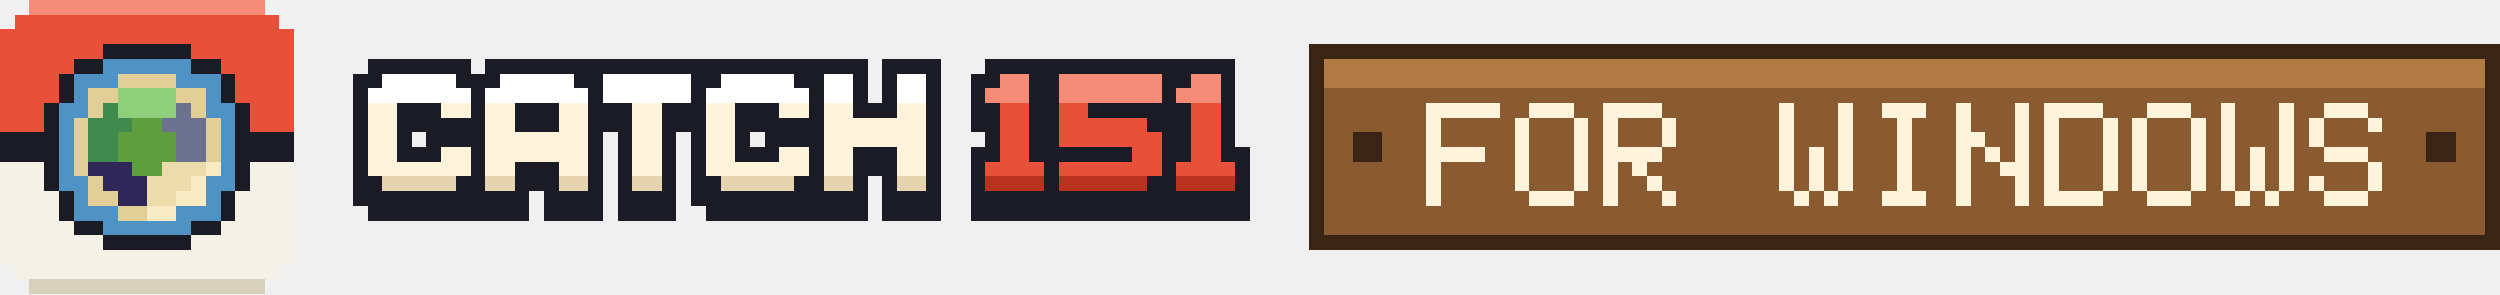
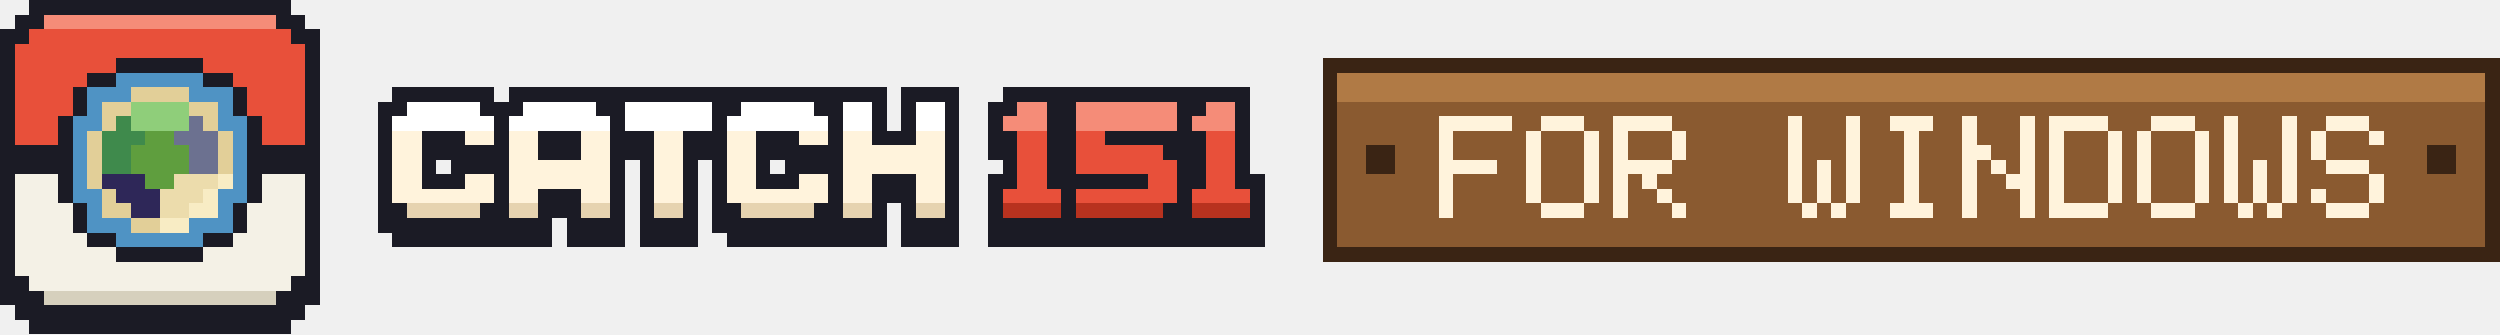
- <svg xmlns="http://www.w3.org/2000/svg" viewBox="0 0 170 20" width="170" height="20" shape-rendering="crispEdges">
-   <path fill="#f58c78" d="M2 0h16v1h-16zM68 5h2v1h-2zM72 5h7v1h-7zM81 5h2v1h-2zM67 6h3v1h-3zM72 6h7v1h-7zM80 6h3v1h-3z" />
-   <path fill="#e8503a" d="M1 1h18v1h-18zM0 2h20v1h-20zM0 3h7v1h-7zM13 3h7v1h-7zM0 4h5v1h-5zM15 4h5v1h-5zM0 5h4v1h-4zM16 5h4v1h-4zM0 6h4v1h-4zM16 6h4v1h-4zM0 7h3v1h-3zM17 7h3v1h-3zM68 7h2v1h-2zM72 7h2v1h-2zM81 7h2v1h-2zM0 8h3v1h-3zM17 8h3v1h-3zM68 8h2v1h-2zM72 8h6v1h-6zM81 8h2v1h-2zM68 9h2v1h-2zM72 9h7v1h-7zM81 9h2v1h-2zM68 10h2v1h-2zM77 10h2v1h-2zM81 10h2v1h-2zM67 11h4v1h-4zM72 11h7v1h-7zM80 11h4v1h-4z" />
-   <path fill="#1b1b25" d="M7 3h6v1h-6zM5 4h2v1h-2zM13 4h2v1h-2zM25 4h7v1h-7zM33 4h26v1h-26zM60 4h4v1h-4zM67 4h17v1h-17zM4 5h1v1h-1zM15 5h1v1h-1zM24 5h2v1h-2zM31 5h3v1h-3zM39 5h2v1h-2zM47 5h2v1h-2zM54 5h2v1h-2zM58 5h1v1h-1zM60 5h1v1h-1zM63 5h1v1h-1zM66 5h2v1h-2zM70 5h2v1h-2zM79 5h2v1h-2zM83 5h1v1h-1zM4 6h1v1h-1zM15 6h1v1h-1zM24 6h1v1h-1zM32 6h1v1h-1zM40 6h1v1h-1zM47 6h1v1h-1zM55 6h1v1h-1zM58 6h1v1h-1zM60 6h1v1h-1zM63 6h1v1h-1zM66 6h1v1h-1zM70 6h2v1h-2zM79 6h1v1h-1zM83 6h1v1h-1zM3 7h1v1h-1zM16 7h1v1h-1zM24 7h1v1h-1zM27 7h3v1h-3zM32 7h1v1h-1zM35 7h3v1h-3zM40 7h3v1h-3zM45 7h3v1h-3zM50 7h3v1h-3zM55 7h1v1h-1zM58 7h3v1h-3zM63 7h1v1h-1zM66 7h2v1h-2zM70 7h2v1h-2zM74 7h7v1h-7zM83 7h1v1h-1zM3 8h1v1h-1zM16 8h1v1h-1zM24 8h1v1h-1zM27 8h6v1h-6zM35 8h3v1h-3zM40 8h3v1h-3zM45 8h3v1h-3zM50 8h6v1h-6zM63 8h1v1h-1zM66 8h2v1h-2zM70 8h2v1h-2zM78 8h3v1h-3zM83 8h1v1h-1zM0 9h4v1h-4zM16 9h4v1h-4zM24 9h1v1h-1zM27 9h1v1h-1zM29 9h4v1h-4zM40 9h1v1h-1zM42 9h1v1h-1zM45 9h1v1h-1zM47 9h1v1h-1zM50 9h1v1h-1zM52 9h4v1h-4zM63 9h1v1h-1zM67 9h1v1h-1zM70 9h2v1h-2zM79 9h2v1h-2zM83 9h1v1h-1zM0 10h4v1h-4zM16 10h4v1h-4zM24 10h1v1h-1zM27 10h3v1h-3zM32 10h1v1h-1zM40 10h1v1h-1zM42 10h1v1h-1zM45 10h1v1h-1zM47 10h1v1h-1zM50 10h3v1h-3zM55 10h1v1h-1zM58 10h3v1h-3zM63 10h1v1h-1zM66 10h2v1h-2zM70 10h7v1h-7zM79 10h2v1h-2zM83 10h2v1h-2zM3 11h1v1h-1zM16 11h1v1h-1zM24 11h1v1h-1zM32 11h1v1h-1zM35 11h3v1h-3zM40 11h1v1h-1zM42 11h1v1h-1zM45 11h1v1h-1zM47 11h1v1h-1zM55 11h1v1h-1zM58 11h3v1h-3zM63 11h1v1h-1zM66 11h1v1h-1zM71 11h1v1h-1zM79 11h1v1h-1zM84 11h1v1h-1zM3 12h1v1h-1zM16 12h1v1h-1zM24 12h2v1h-2zM31 12h2v1h-2zM35 12h3v1h-3zM40 12h1v1h-1zM42 12h1v1h-1zM45 12h1v1h-1zM47 12h2v1h-2zM54 12h2v1h-2zM58 12h1v1h-1zM60 12h1v1h-1zM63 12h1v1h-1zM66 12h1v1h-1zM71 12h1v1h-1zM78 12h2v1h-2zM84 12h1v1h-1zM4 13h1v1h-1zM15 13h1v1h-1zM24 13h12v1h-12zM37 13h4v1h-4zM42 13h4v1h-4zM47 13h12v1h-12zM60 13h4v1h-4zM66 13h19v1h-19zM4 14h1v1h-1zM15 14h1v1h-1zM25 14h11v1h-11zM37 14h4v1h-4zM42 14h4v1h-4zM48 14h11v1h-11zM60 14h4v1h-4zM66 14h19v1h-19zM5 15h2v1h-2zM13 15h2v1h-2zM7 16h6v1h-6z" />
-   <path fill="#3a2414" d="M89 3h81v1h-81zM89 4h1v1h-1zM169 4h1v1h-1zM89 5h1v1h-1zM169 5h1v1h-1zM89 6h1v1h-1zM169 6h1v1h-1zM89 7h1v1h-1zM169 7h1v1h-1zM89 8h1v1h-1zM169 8h1v1h-1zM89 9h1v1h-1zM92 9h2v1h-2zM165 9h2v1h-2zM169 9h1v1h-1zM89 10h1v1h-1zM92 10h2v1h-2zM165 10h2v1h-2zM169 10h1v1h-1zM89 11h1v1h-1zM169 11h1v1h-1zM89 12h1v1h-1zM169 12h1v1h-1zM89 13h1v1h-1zM169 13h1v1h-1zM89 14h1v1h-1zM169 14h1v1h-1zM89 15h1v1h-1zM169 15h1v1h-1zM89 16h81v1h-81z" />
-   <path fill="#4f93c4" d="M7 4h6v1h-6zM5 5h3v1h-3zM12 5h3v1h-3zM5 6h1v1h-1zM14 6h1v1h-1zM4 7h2v1h-2zM14 7h2v1h-2zM4 8h1v1h-1zM15 8h1v1h-1zM4 9h1v1h-1zM15 9h1v1h-1zM4 10h1v1h-1zM15 10h1v1h-1zM4 11h1v1h-1zM15 11h1v1h-1zM4 12h2v1h-2zM14 12h2v1h-2zM5 13h1v1h-1zM14 13h1v1h-1zM5 14h3v1h-3zM12 14h3v1h-3zM7 15h6v1h-6z" />
-   <path fill="#b07a45" d="M90 4h79v1h-79zM90 5h79v1h-79z" />
-   <path fill="#e2cf98" d="M8 5h4v1h-4zM6 6h2v1h-2zM12 6h2v1h-2zM6 7h1v1h-1zM13 7h1v1h-1zM5 8h1v1h-1zM14 8h1v1h-1zM5 9h1v1h-1zM14 9h1v1h-1zM5 10h1v1h-1zM14 10h1v1h-1zM5 11h1v1h-1zM6 12h1v1h-1zM6 13h2v1h-2zM8 14h2v1h-2z" />
-   <path fill="#ffffff" d="M26 5h5v1h-5zM34 5h5v1h-5zM41 5h6v1h-6zM49 5h5v1h-5zM56 5h2v1h-2zM61 5h2v1h-2zM25 6h7v1h-7zM33 6h7v1h-7zM41 6h6v1h-6zM48 6h7v1h-7zM56 6h2v1h-2zM61 6h2v1h-2z" />
-   <path fill="#8fce7a" d="M8 6h4v1h-4zM8 7h4v1h-4z" />
-   <path fill="#8a5a30" d="M90 6h79v1h-79zM90 7h7v1h-7zM102 7h2v1h-2zM107 7h2v1h-2zM113 7h8v1h-8zM122 7h3v1h-3zM126 7h2v1h-2zM131 7h2v1h-2zM134 7h3v1h-3zM138 7h1v1h-1zM143 7h3v1h-3zM149 7h2v1h-2zM152 7h3v1h-3zM156 7h2v1h-2zM161 7h8v1h-8zM90 8h7v1h-7zM98 8h5v1h-5zM104 8h3v1h-3zM108 8h1v1h-1zM110 8h3v1h-3zM114 8h7v1h-7zM122 8h3v1h-3zM126 8h3v1h-3zM130 8h3v1h-3zM134 8h3v1h-3zM138 8h1v1h-1zM140 8h3v1h-3zM144 8h1v1h-1zM146 8h3v1h-3zM150 8h1v1h-1zM152 8h3v1h-3zM156 8h1v1h-1zM158 8h3v1h-3zM162 8h7v1h-7zM90 9h2v1h-2zM94 9h3v1h-3zM98 9h5v1h-5zM104 9h3v1h-3zM108 9h1v1h-1zM110 9h3v1h-3zM114 9h7v1h-7zM122 9h3v1h-3zM126 9h3v1h-3zM130 9h3v1h-3zM135 9h2v1h-2zM138 9h1v1h-1zM140 9h3v1h-3zM144 9h1v1h-1zM146 9h3v1h-3zM150 9h1v1h-1zM152 9h3v1h-3zM156 9h1v1h-1zM158 9h7v1h-7zM167 9h2v1h-2zM90 10h2v1h-2zM94 10h3v1h-3zM101 10h2v1h-2zM104 10h3v1h-3zM108 10h1v1h-1zM113 10h8v1h-8zM122 10h1v1h-1zM124 10h1v1h-1zM126 10h3v1h-3zM130 10h3v1h-3zM134 10h1v1h-1zM136 10h1v1h-1zM138 10h1v1h-1zM140 10h3v1h-3zM144 10h1v1h-1zM146 10h3v1h-3zM150 10h1v1h-1zM152 10h1v1h-1zM154 10h1v1h-1zM156 10h2v1h-2zM161 10h4v1h-4zM167 10h2v1h-2zM90 11h7v1h-7zM98 11h5v1h-5zM104 11h3v1h-3zM108 11h1v1h-1zM110 11h1v1h-1zM112 11h9v1h-9zM122 11h1v1h-1zM124 11h1v1h-1zM126 11h3v1h-3zM130 11h3v1h-3zM134 11h2v1h-2zM138 11h1v1h-1zM140 11h3v1h-3zM144 11h1v1h-1zM146 11h3v1h-3zM150 11h1v1h-1zM152 11h1v1h-1zM154 11h1v1h-1zM156 11h5v1h-5zM162 11h7v1h-7zM90 12h7v1h-7zM98 12h5v1h-5zM104 12h3v1h-3zM108 12h1v1h-1zM110 12h2v1h-2zM113 12h8v1h-8zM122 12h1v1h-1zM124 12h1v1h-1zM126 12h3v1h-3zM130 12h3v1h-3zM134 12h3v1h-3zM138 12h1v1h-1zM140 12h3v1h-3zM144 12h1v1h-1zM146 12h3v1h-3zM150 12h1v1h-1zM152 12h1v1h-1zM154 12h1v1h-1zM156 12h1v1h-1zM158 12h3v1h-3zM162 12h7v1h-7zM90 13h7v1h-7zM98 13h6v1h-6zM107 13h2v1h-2zM110 13h3v1h-3zM114 13h8v1h-8zM123 13h1v1h-1zM125 13h3v1h-3zM131 13h2v1h-2zM134 13h3v1h-3zM138 13h1v1h-1zM143 13h3v1h-3zM149 13h3v1h-3zM153 13h1v1h-1zM155 13h3v1h-3zM161 13h8v1h-8zM90 14h79v1h-79zM90 15h79v1h-79z" />
-   <path fill="#3f8a4c" d="M7 7h1v1h-1zM6 8h3v1h-3zM6 9h2v1h-2zM6 10h2v1h-2z" />
-   <path fill="#6c7190" d="M12 7h1v1h-1zM11 8h3v1h-3zM12 9h2v1h-2zM12 10h2v1h-2z" />
-   <path fill="#fff3dc" d="M25 7h2v1h-2zM30 7h2v1h-2zM33 7h2v1h-2zM38 7h2v1h-2zM43 7h2v1h-2zM48 7h2v1h-2zM53 7h2v1h-2zM56 7h2v1h-2zM61 7h2v1h-2zM97 7h5v1h-5zM104 7h3v1h-3zM109 7h4v1h-4zM121 7h1v1h-1zM125 7h1v1h-1zM128 7h3v1h-3zM133 7h1v1h-1zM137 7h1v1h-1zM139 7h4v1h-4zM146 7h3v1h-3zM151 7h1v1h-1zM155 7h1v1h-1zM158 7h3v1h-3zM25 8h2v1h-2zM33 8h2v1h-2zM38 8h2v1h-2zM43 8h2v1h-2zM48 8h2v1h-2zM56 8h7v1h-7zM97 8h1v1h-1zM103 8h1v1h-1zM107 8h1v1h-1zM109 8h1v1h-1zM113 8h1v1h-1zM121 8h1v1h-1zM125 8h1v1h-1zM129 8h1v1h-1zM133 8h1v1h-1zM137 8h1v1h-1zM139 8h1v1h-1zM143 8h1v1h-1zM145 8h1v1h-1zM149 8h1v1h-1zM151 8h1v1h-1zM155 8h1v1h-1zM157 8h1v1h-1zM161 8h1v1h-1zM25 9h2v1h-2zM33 9h7v1h-7zM43 9h2v1h-2zM48 9h2v1h-2zM56 9h7v1h-7zM97 9h1v1h-1zM103 9h1v1h-1zM107 9h1v1h-1zM109 9h1v1h-1zM113 9h1v1h-1zM121 9h1v1h-1zM125 9h1v1h-1zM129 9h1v1h-1zM133 9h2v1h-2zM137 9h1v1h-1zM139 9h1v1h-1zM143 9h1v1h-1zM145 9h1v1h-1zM149 9h1v1h-1zM151 9h1v1h-1zM155 9h1v1h-1zM157 9h1v1h-1zM25 10h2v1h-2zM30 10h2v1h-2zM33 10h7v1h-7zM43 10h2v1h-2zM48 10h2v1h-2zM53 10h2v1h-2zM56 10h2v1h-2zM61 10h2v1h-2zM97 10h4v1h-4zM103 10h1v1h-1zM107 10h1v1h-1zM109 10h4v1h-4zM121 10h1v1h-1zM123 10h1v1h-1zM125 10h1v1h-1zM129 10h1v1h-1zM133 10h1v1h-1zM135 10h1v1h-1zM137 10h1v1h-1zM139 10h1v1h-1zM143 10h1v1h-1zM145 10h1v1h-1zM149 10h1v1h-1zM151 10h1v1h-1zM153 10h1v1h-1zM155 10h1v1h-1zM158 10h3v1h-3zM25 11h7v1h-7zM33 11h2v1h-2zM38 11h2v1h-2zM43 11h2v1h-2zM48 11h7v1h-7zM56 11h2v1h-2zM61 11h2v1h-2zM97 11h1v1h-1zM103 11h1v1h-1zM107 11h1v1h-1zM109 11h1v1h-1zM111 11h1v1h-1zM121 11h1v1h-1zM123 11h1v1h-1zM125 11h1v1h-1zM129 11h1v1h-1zM133 11h1v1h-1zM136 11h2v1h-2zM139 11h1v1h-1zM143 11h1v1h-1zM145 11h1v1h-1zM149 11h1v1h-1zM151 11h1v1h-1zM153 11h1v1h-1zM155 11h1v1h-1zM161 11h1v1h-1zM97 12h1v1h-1zM103 12h1v1h-1zM107 12h1v1h-1zM109 12h1v1h-1zM112 12h1v1h-1zM121 12h1v1h-1zM123 12h1v1h-1zM125 12h1v1h-1zM129 12h1v1h-1zM133 12h1v1h-1zM137 12h1v1h-1zM139 12h1v1h-1zM143 12h1v1h-1zM145 12h1v1h-1zM149 12h1v1h-1zM151 12h1v1h-1zM153 12h1v1h-1zM155 12h1v1h-1zM157 12h1v1h-1zM161 12h1v1h-1zM97 13h1v1h-1zM104 13h3v1h-3zM109 13h1v1h-1zM113 13h1v1h-1zM122 13h1v1h-1zM124 13h1v1h-1zM128 13h3v1h-3zM133 13h1v1h-1zM137 13h1v1h-1zM139 13h4v1h-4zM146 13h3v1h-3zM152 13h1v1h-1zM154 13h1v1h-1zM158 13h3v1h-3z" />
-   <path fill="#5f9e3e" d="M9 8h2v1h-2zM8 9h4v1h-4zM8 10h4v1h-4zM9 11h2v1h-2z" />
-   <path fill="#f4f1e6" d="M0 11h3v1h-3zM17 11h3v1h-3zM0 12h3v1h-3zM17 12h3v1h-3zM0 13h4v1h-4zM16 13h4v1h-4zM0 14h4v1h-4zM16 14h4v1h-4zM0 15h5v1h-5zM15 15h5v1h-5zM0 16h7v1h-7zM13 16h7v1h-7zM0 17h20v1h-20zM1 18h18v1h-18z" />
-   <path fill="#2e2758" d="M6 11h3v1h-3zM7 12h3v1h-3zM8 13h2v1h-2z" />
-   <path fill="#ecdcac" d="M11 11h3v1h-3zM10 12h3v1h-3zM10 13h2v1h-2z" />
-   <path fill="#f8ecc4" d="M14 11h1v1h-1zM13 12h1v1h-1zM12 13h2v1h-2zM10 14h2v1h-2z" />
-   <path fill="#e6d3b0" d="M26 12h5v1h-5zM33 12h2v1h-2zM38 12h2v1h-2zM43 12h2v1h-2zM49 12h5v1h-5zM56 12h2v1h-2zM61 12h2v1h-2z" />
-   <path fill="#b8321f" d="M67 12h4v1h-4zM72 12h6v1h-6zM80 12h4v1h-4z" />
-   <path fill="#d6d0bd" d="M2 19h16v1h-16z" />
+ <svg xmlns="http://www.w3.org/2000/svg" viewBox="0 0 172 23" width="172" height="23" shape-rendering="crispEdges">
+   <path fill="#1b1b25" d="M2 0h18v1h-18zM1 1h2v1h-2zM19 1h2v1h-2zM0 2h2v1h-2zM20 2h2v1h-2zM0 3h1v1h-1zM21 3h1v1h-1zM0 4h1v1h-1zM8 4h6v1h-6zM21 4h1v1h-1zM0 5h1v1h-1zM6 5h2v1h-2zM14 5h2v1h-2zM21 5h1v1h-1zM0 6h1v1h-1zM5 6h1v1h-1zM16 6h1v1h-1zM21 6h1v1h-1zM27 6h7v1h-7zM35 6h26v1h-26zM62 6h4v1h-4zM69 6h17v1h-17zM0 7h1v1h-1zM5 7h1v1h-1zM16 7h1v1h-1zM21 7h1v1h-1zM26 7h2v1h-2zM33 7h3v1h-3zM41 7h2v1h-2zM49 7h2v1h-2zM56 7h2v1h-2zM60 7h1v1h-1zM62 7h1v1h-1zM65 7h1v1h-1zM68 7h2v1h-2zM72 7h2v1h-2zM81 7h2v1h-2zM85 7h1v1h-1zM0 8h1v1h-1zM4 8h1v1h-1zM17 8h1v1h-1zM21 8h1v1h-1zM26 8h1v1h-1zM34 8h1v1h-1zM42 8h1v1h-1zM49 8h1v1h-1zM57 8h1v1h-1zM60 8h1v1h-1zM62 8h1v1h-1zM65 8h1v1h-1zM68 8h1v1h-1zM72 8h2v1h-2zM81 8h1v1h-1zM85 8h1v1h-1zM0 9h1v1h-1zM4 9h1v1h-1zM17 9h1v1h-1zM21 9h1v1h-1zM26 9h1v1h-1zM29 9h3v1h-3zM34 9h1v1h-1zM37 9h3v1h-3zM42 9h3v1h-3zM47 9h3v1h-3zM52 9h3v1h-3zM57 9h1v1h-1zM60 9h3v1h-3zM65 9h1v1h-1zM68 9h2v1h-2zM72 9h2v1h-2zM76 9h7v1h-7zM85 9h1v1h-1zM0 10h5v1h-5zM17 10h5v1h-5zM26 10h1v1h-1zM29 10h6v1h-6zM37 10h3v1h-3zM42 10h3v1h-3zM47 10h3v1h-3zM52 10h6v1h-6zM65 10h1v1h-1zM68 10h2v1h-2zM72 10h2v1h-2zM80 10h3v1h-3zM85 10h1v1h-1zM0 11h5v1h-5zM17 11h5v1h-5zM26 11h1v1h-1zM29 11h1v1h-1zM31 11h4v1h-4zM42 11h1v1h-1zM44 11h1v1h-1zM47 11h1v1h-1zM49 11h1v1h-1zM52 11h1v1h-1zM54 11h4v1h-4zM65 11h1v1h-1zM69 11h1v1h-1zM72 11h2v1h-2zM81 11h2v1h-2zM85 11h1v1h-1zM0 12h1v1h-1zM4 12h1v1h-1zM17 12h1v1h-1zM21 12h1v1h-1zM26 12h1v1h-1zM29 12h3v1h-3zM34 12h1v1h-1zM42 12h1v1h-1zM44 12h1v1h-1zM47 12h1v1h-1zM49 12h1v1h-1zM52 12h3v1h-3zM57 12h1v1h-1zM60 12h3v1h-3zM65 12h1v1h-1zM68 12h2v1h-2zM72 12h7v1h-7zM81 12h2v1h-2zM85 12h2v1h-2zM0 13h1v1h-1zM4 13h1v1h-1zM17 13h1v1h-1zM21 13h1v1h-1zM26 13h1v1h-1zM34 13h1v1h-1zM37 13h3v1h-3zM42 13h1v1h-1zM44 13h1v1h-1zM47 13h1v1h-1zM49 13h1v1h-1zM57 13h1v1h-1zM60 13h3v1h-3zM65 13h1v1h-1zM68 13h1v1h-1zM73 13h1v1h-1zM81 13h1v1h-1zM86 13h1v1h-1zM0 14h1v1h-1zM5 14h1v1h-1zM16 14h1v1h-1zM21 14h1v1h-1zM26 14h2v1h-2zM33 14h2v1h-2zM37 14h3v1h-3zM42 14h1v1h-1zM44 14h1v1h-1zM47 14h1v1h-1zM49 14h2v1h-2zM56 14h2v1h-2zM60 14h1v1h-1zM62 14h1v1h-1zM65 14h1v1h-1zM68 14h1v1h-1zM73 14h1v1h-1zM80 14h2v1h-2zM86 14h1v1h-1zM0 15h1v1h-1zM5 15h1v1h-1zM16 15h1v1h-1zM21 15h1v1h-1zM26 15h12v1h-12zM39 15h4v1h-4zM44 15h4v1h-4zM49 15h12v1h-12zM62 15h4v1h-4zM68 15h19v1h-19zM0 16h1v1h-1zM6 16h2v1h-2zM14 16h2v1h-2zM21 16h1v1h-1zM27 16h11v1h-11zM39 16h4v1h-4zM44 16h4v1h-4zM50 16h11v1h-11zM62 16h4v1h-4zM68 16h19v1h-19zM0 17h1v1h-1zM8 17h6v1h-6zM21 17h1v1h-1zM0 18h1v1h-1zM21 18h1v1h-1zM0 19h2v1h-2zM20 19h2v1h-2zM0 20h3v1h-3zM19 20h3v1h-3zM1 21h20v1h-20zM2 22h18v1h-18z" />
+   <path fill="#f58c78" d="M3 1h16v1h-16zM70 7h2v1h-2zM74 7h7v1h-7zM83 7h2v1h-2zM69 8h3v1h-3zM74 8h7v1h-7zM82 8h3v1h-3z" />
+   <path fill="#e8503a" d="M2 2h18v1h-18zM1 3h20v1h-20zM1 4h7v1h-7zM14 4h7v1h-7zM1 5h5v1h-5zM16 5h5v1h-5zM1 6h4v1h-4zM17 6h4v1h-4zM1 7h4v1h-4zM17 7h4v1h-4zM1 8h3v1h-3zM18 8h3v1h-3zM1 9h3v1h-3zM18 9h3v1h-3zM70 9h2v1h-2zM74 9h2v1h-2zM83 9h2v1h-2zM70 10h2v1h-2zM74 10h6v1h-6zM83 10h2v1h-2zM70 11h2v1h-2zM74 11h7v1h-7zM83 11h2v1h-2zM70 12h2v1h-2zM79 12h2v1h-2zM83 12h2v1h-2zM69 13h4v1h-4zM74 13h7v1h-7zM82 13h4v1h-4z" />
+   <path fill="#3a2414" d="M91 4h81v1h-81zM91 5h1v1h-1zM171 5h1v1h-1zM91 6h1v1h-1zM171 6h1v1h-1zM91 7h1v1h-1zM171 7h1v1h-1zM91 8h1v1h-1zM171 8h1v1h-1zM91 9h1v1h-1zM171 9h1v1h-1zM91 10h1v1h-1zM94 10h2v1h-2zM167 10h2v1h-2zM171 10h1v1h-1zM91 11h1v1h-1zM94 11h2v1h-2zM167 11h2v1h-2zM171 11h1v1h-1zM91 12h1v1h-1zM171 12h1v1h-1zM91 13h1v1h-1zM171 13h1v1h-1zM91 14h1v1h-1zM171 14h1v1h-1zM91 15h1v1h-1zM171 15h1v1h-1zM91 16h1v1h-1zM171 16h1v1h-1zM91 17h81v1h-81z" />
+   <path fill="#4f93c4" d="M8 5h6v1h-6zM6 6h3v1h-3zM13 6h3v1h-3zM6 7h1v1h-1zM15 7h1v1h-1zM5 8h2v1h-2zM15 8h2v1h-2zM5 9h1v1h-1zM16 9h1v1h-1zM5 10h1v1h-1zM16 10h1v1h-1zM5 11h1v1h-1zM16 11h1v1h-1zM5 12h1v1h-1zM16 12h1v1h-1zM5 13h2v1h-2zM15 13h2v1h-2zM6 14h1v1h-1zM15 14h1v1h-1zM6 15h3v1h-3zM13 15h3v1h-3zM8 16h6v1h-6z" />
+   <path fill="#b07a45" d="M92 5h79v1h-79zM92 6h79v1h-79z" />
+   <path fill="#e2cf98" d="M9 6h4v1h-4zM7 7h2v1h-2zM13 7h2v1h-2zM7 8h1v1h-1zM14 8h1v1h-1zM6 9h1v1h-1zM15 9h1v1h-1zM6 10h1v1h-1zM15 10h1v1h-1zM6 11h1v1h-1zM15 11h1v1h-1zM6 12h1v1h-1zM7 13h1v1h-1zM7 14h2v1h-2zM9 15h2v1h-2z" />
+   <path fill="#8fce7a" d="M9 7h4v1h-4zM9 8h4v1h-4z" />
+   <path fill="#ffffff" d="M28 7h5v1h-5zM36 7h5v1h-5zM43 7h6v1h-6zM51 7h5v1h-5zM58 7h2v1h-2zM63 7h2v1h-2zM27 8h7v1h-7zM35 8h7v1h-7zM43 8h6v1h-6zM50 8h7v1h-7zM58 8h2v1h-2zM63 8h2v1h-2z" />
+   <path fill="#8a5a30" d="M92 7h79v1h-79zM92 8h7v1h-7zM104 8h2v1h-2zM109 8h2v1h-2zM115 8h8v1h-8zM124 8h3v1h-3zM128 8h2v1h-2zM133 8h2v1h-2zM136 8h3v1h-3zM140 8h1v1h-1zM145 8h3v1h-3zM151 8h2v1h-2zM154 8h3v1h-3zM158 8h2v1h-2zM163 8h8v1h-8zM92 9h7v1h-7zM100 9h5v1h-5zM106 9h3v1h-3zM110 9h1v1h-1zM112 9h3v1h-3zM116 9h7v1h-7zM124 9h3v1h-3zM128 9h3v1h-3zM132 9h3v1h-3zM136 9h3v1h-3zM140 9h1v1h-1zM142 9h3v1h-3zM146 9h1v1h-1zM148 9h3v1h-3zM152 9h1v1h-1zM154 9h3v1h-3zM158 9h1v1h-1zM160 9h3v1h-3zM164 9h7v1h-7zM92 10h2v1h-2zM96 10h3v1h-3zM100 10h5v1h-5zM106 10h3v1h-3zM110 10h1v1h-1zM112 10h3v1h-3zM116 10h7v1h-7zM124 10h3v1h-3zM128 10h3v1h-3zM132 10h3v1h-3zM137 10h2v1h-2zM140 10h1v1h-1zM142 10h3v1h-3zM146 10h1v1h-1zM148 10h3v1h-3zM152 10h1v1h-1zM154 10h3v1h-3zM158 10h1v1h-1zM160 10h7v1h-7zM169 10h2v1h-2zM92 11h2v1h-2zM96 11h3v1h-3zM103 11h2v1h-2zM106 11h3v1h-3zM110 11h1v1h-1zM115 11h8v1h-8zM124 11h1v1h-1zM126 11h1v1h-1zM128 11h3v1h-3zM132 11h3v1h-3zM136 11h1v1h-1zM138 11h1v1h-1zM140 11h1v1h-1zM142 11h3v1h-3zM146 11h1v1h-1zM148 11h3v1h-3zM152 11h1v1h-1zM154 11h1v1h-1zM156 11h1v1h-1zM158 11h2v1h-2zM163 11h4v1h-4zM169 11h2v1h-2zM92 12h7v1h-7zM100 12h5v1h-5zM106 12h3v1h-3zM110 12h1v1h-1zM112 12h1v1h-1zM114 12h9v1h-9zM124 12h1v1h-1zM126 12h1v1h-1zM128 12h3v1h-3zM132 12h3v1h-3zM136 12h2v1h-2zM140 12h1v1h-1zM142 12h3v1h-3zM146 12h1v1h-1zM148 12h3v1h-3zM152 12h1v1h-1zM154 12h1v1h-1zM156 12h1v1h-1zM158 12h5v1h-5zM164 12h7v1h-7zM92 13h7v1h-7zM100 13h5v1h-5zM106 13h3v1h-3zM110 13h1v1h-1zM112 13h2v1h-2zM115 13h8v1h-8zM124 13h1v1h-1zM126 13h1v1h-1zM128 13h3v1h-3zM132 13h3v1h-3zM136 13h3v1h-3zM140 13h1v1h-1zM142 13h3v1h-3zM146 13h1v1h-1zM148 13h3v1h-3zM152 13h1v1h-1zM154 13h1v1h-1zM156 13h1v1h-1zM158 13h1v1h-1zM160 13h3v1h-3zM164 13h7v1h-7zM92 14h7v1h-7zM100 14h6v1h-6zM109 14h2v1h-2zM112 14h3v1h-3zM116 14h8v1h-8zM125 14h1v1h-1zM127 14h3v1h-3zM133 14h2v1h-2zM136 14h3v1h-3zM140 14h1v1h-1zM145 14h3v1h-3zM151 14h3v1h-3zM155 14h1v1h-1zM157 14h3v1h-3zM163 14h8v1h-8zM92 15h79v1h-79zM92 16h79v1h-79z" />
+   <path fill="#3f8a4c" d="M8 8h1v1h-1zM7 9h3v1h-3zM7 10h2v1h-2zM7 11h2v1h-2z" />
+   <path fill="#6c7190" d="M13 8h1v1h-1zM12 9h3v1h-3zM13 10h2v1h-2zM13 11h2v1h-2z" />
+   <path fill="#fff3dc" d="M99 8h5v1h-5zM106 8h3v1h-3zM111 8h4v1h-4zM123 8h1v1h-1zM127 8h1v1h-1zM130 8h3v1h-3zM135 8h1v1h-1zM139 8h1v1h-1zM141 8h4v1h-4zM148 8h3v1h-3zM153 8h1v1h-1zM157 8h1v1h-1zM160 8h3v1h-3zM27 9h2v1h-2zM32 9h2v1h-2zM35 9h2v1h-2zM40 9h2v1h-2zM45 9h2v1h-2zM50 9h2v1h-2zM55 9h2v1h-2zM58 9h2v1h-2zM63 9h2v1h-2zM99 9h1v1h-1zM105 9h1v1h-1zM109 9h1v1h-1zM111 9h1v1h-1zM115 9h1v1h-1zM123 9h1v1h-1zM127 9h1v1h-1zM131 9h1v1h-1zM135 9h1v1h-1zM139 9h1v1h-1zM141 9h1v1h-1zM145 9h1v1h-1zM147 9h1v1h-1zM151 9h1v1h-1zM153 9h1v1h-1zM157 9h1v1h-1zM159 9h1v1h-1zM163 9h1v1h-1zM27 10h2v1h-2zM35 10h2v1h-2zM40 10h2v1h-2zM45 10h2v1h-2zM50 10h2v1h-2zM58 10h7v1h-7zM99 10h1v1h-1zM105 10h1v1h-1zM109 10h1v1h-1zM111 10h1v1h-1zM115 10h1v1h-1zM123 10h1v1h-1zM127 10h1v1h-1zM131 10h1v1h-1zM135 10h2v1h-2zM139 10h1v1h-1zM141 10h1v1h-1zM145 10h1v1h-1zM147 10h1v1h-1zM151 10h1v1h-1zM153 10h1v1h-1zM157 10h1v1h-1zM159 10h1v1h-1zM27 11h2v1h-2zM35 11h7v1h-7zM45 11h2v1h-2zM50 11h2v1h-2zM58 11h7v1h-7zM99 11h4v1h-4zM105 11h1v1h-1zM109 11h1v1h-1zM111 11h4v1h-4zM123 11h1v1h-1zM125 11h1v1h-1zM127 11h1v1h-1zM131 11h1v1h-1zM135 11h1v1h-1zM137 11h1v1h-1zM139 11h1v1h-1zM141 11h1v1h-1zM145 11h1v1h-1zM147 11h1v1h-1zM151 11h1v1h-1zM153 11h1v1h-1zM155 11h1v1h-1zM157 11h1v1h-1zM160 11h3v1h-3zM27 12h2v1h-2zM32 12h2v1h-2zM35 12h7v1h-7zM45 12h2v1h-2zM50 12h2v1h-2zM55 12h2v1h-2zM58 12h2v1h-2zM63 12h2v1h-2zM99 12h1v1h-1zM105 12h1v1h-1zM109 12h1v1h-1zM111 12h1v1h-1zM113 12h1v1h-1zM123 12h1v1h-1zM125 12h1v1h-1zM127 12h1v1h-1zM131 12h1v1h-1zM135 12h1v1h-1zM138 12h2v1h-2zM141 12h1v1h-1zM145 12h1v1h-1zM147 12h1v1h-1zM151 12h1v1h-1zM153 12h1v1h-1zM155 12h1v1h-1zM157 12h1v1h-1zM163 12h1v1h-1zM27 13h7v1h-7zM35 13h2v1h-2zM40 13h2v1h-2zM45 13h2v1h-2zM50 13h7v1h-7zM58 13h2v1h-2zM63 13h2v1h-2zM99 13h1v1h-1zM105 13h1v1h-1zM109 13h1v1h-1zM111 13h1v1h-1zM114 13h1v1h-1zM123 13h1v1h-1zM125 13h1v1h-1zM127 13h1v1h-1zM131 13h1v1h-1zM135 13h1v1h-1zM139 13h1v1h-1zM141 13h1v1h-1zM145 13h1v1h-1zM147 13h1v1h-1zM151 13h1v1h-1zM153 13h1v1h-1zM155 13h1v1h-1zM157 13h1v1h-1zM159 13h1v1h-1zM163 13h1v1h-1zM99 14h1v1h-1zM106 14h3v1h-3zM111 14h1v1h-1zM115 14h1v1h-1zM124 14h1v1h-1zM126 14h1v1h-1zM130 14h3v1h-3zM135 14h1v1h-1zM139 14h1v1h-1zM141 14h4v1h-4zM148 14h3v1h-3zM154 14h1v1h-1zM156 14h1v1h-1zM160 14h3v1h-3z" />
+   <path fill="#5f9e3e" d="M10 9h2v1h-2zM9 10h4v1h-4zM9 11h4v1h-4zM10 12h2v1h-2z" />
+   <path fill="#f4f1e6" d="M1 12h3v1h-3zM18 12h3v1h-3zM1 13h3v1h-3zM18 13h3v1h-3zM1 14h4v1h-4zM17 14h4v1h-4zM1 15h4v1h-4zM17 15h4v1h-4zM1 16h5v1h-5zM16 16h5v1h-5zM1 17h7v1h-7zM14 17h7v1h-7zM1 18h20v1h-20zM2 19h18v1h-18z" />
+   <path fill="#2e2758" d="M7 12h3v1h-3zM8 13h3v1h-3zM9 14h2v1h-2z" />
+   <path fill="#ecdcac" d="M12 12h3v1h-3zM11 13h3v1h-3zM11 14h2v1h-2z" />
+   <path fill="#f8ecc4" d="M15 12h1v1h-1zM14 13h1v1h-1zM13 14h2v1h-2zM11 15h2v1h-2z" />
+   <path fill="#e6d3b0" d="M28 14h5v1h-5zM35 14h2v1h-2zM40 14h2v1h-2zM45 14h2v1h-2zM51 14h5v1h-5zM58 14h2v1h-2zM63 14h2v1h-2z" />
+   <path fill="#b8321f" d="M69 14h4v1h-4zM74 14h6v1h-6zM82 14h4v1h-4z" />
+   <path fill="#d6d0bd" d="M3 20h16v1h-16z" />
</svg>
